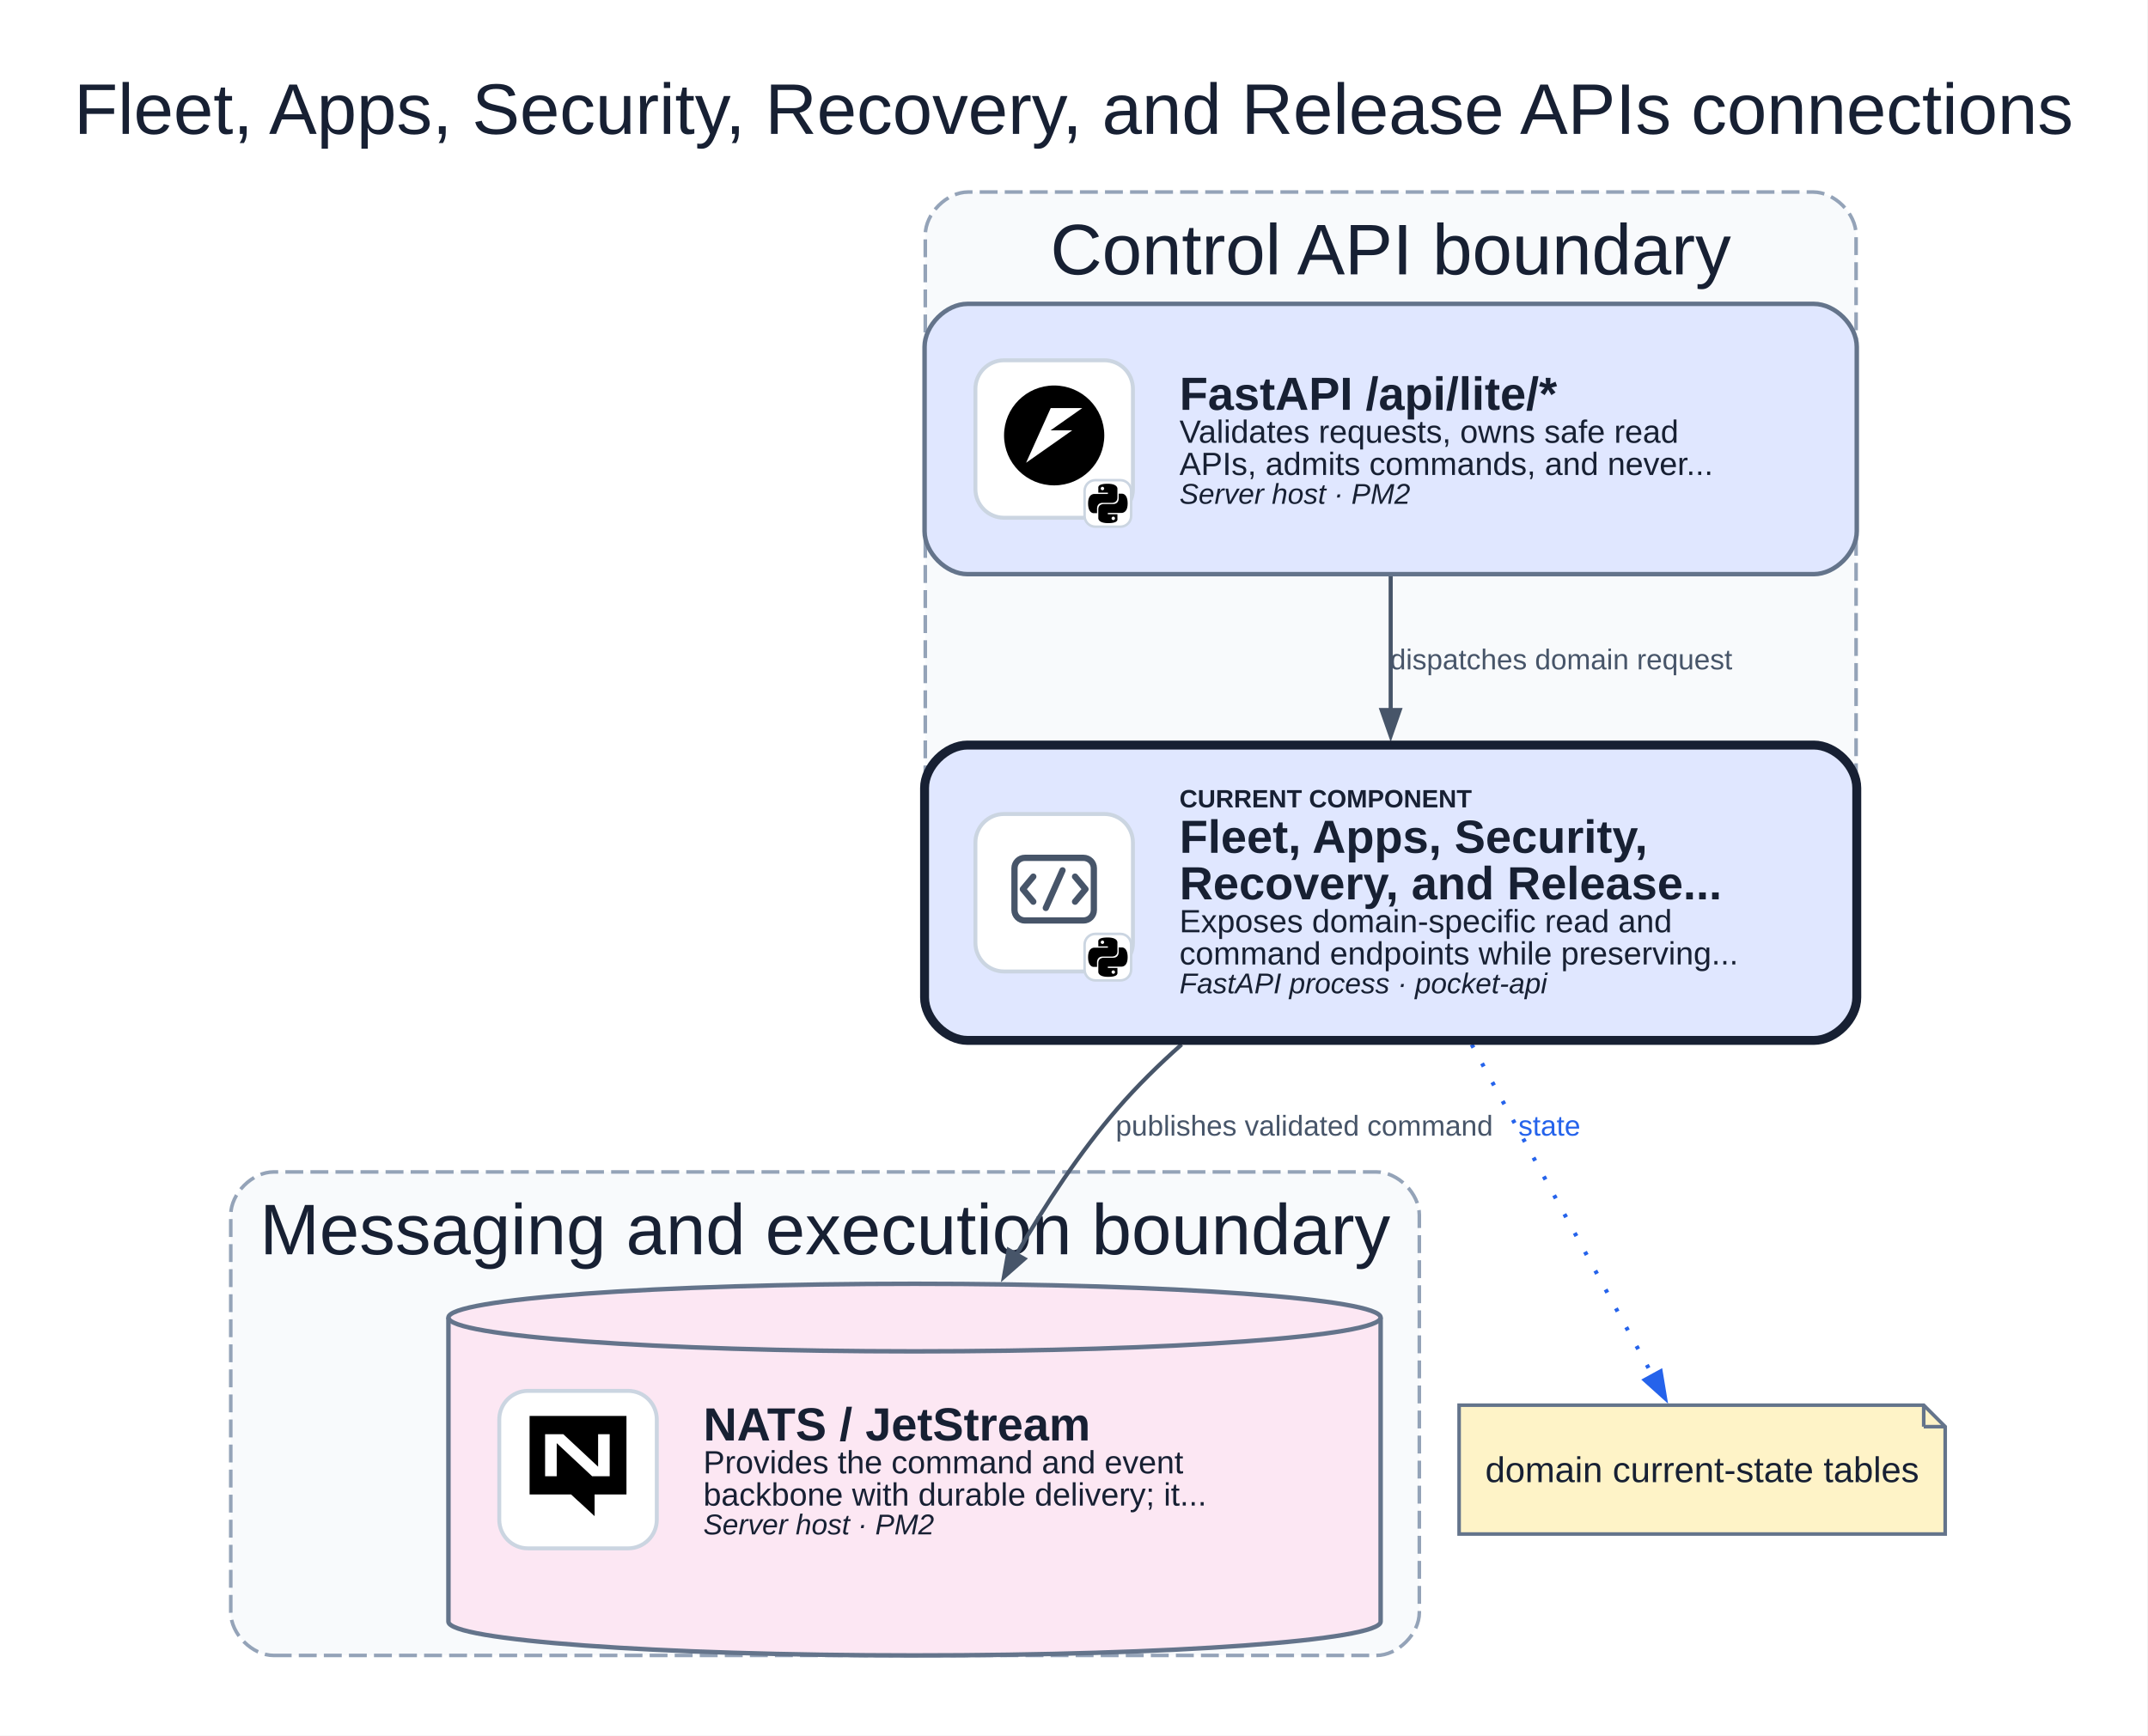
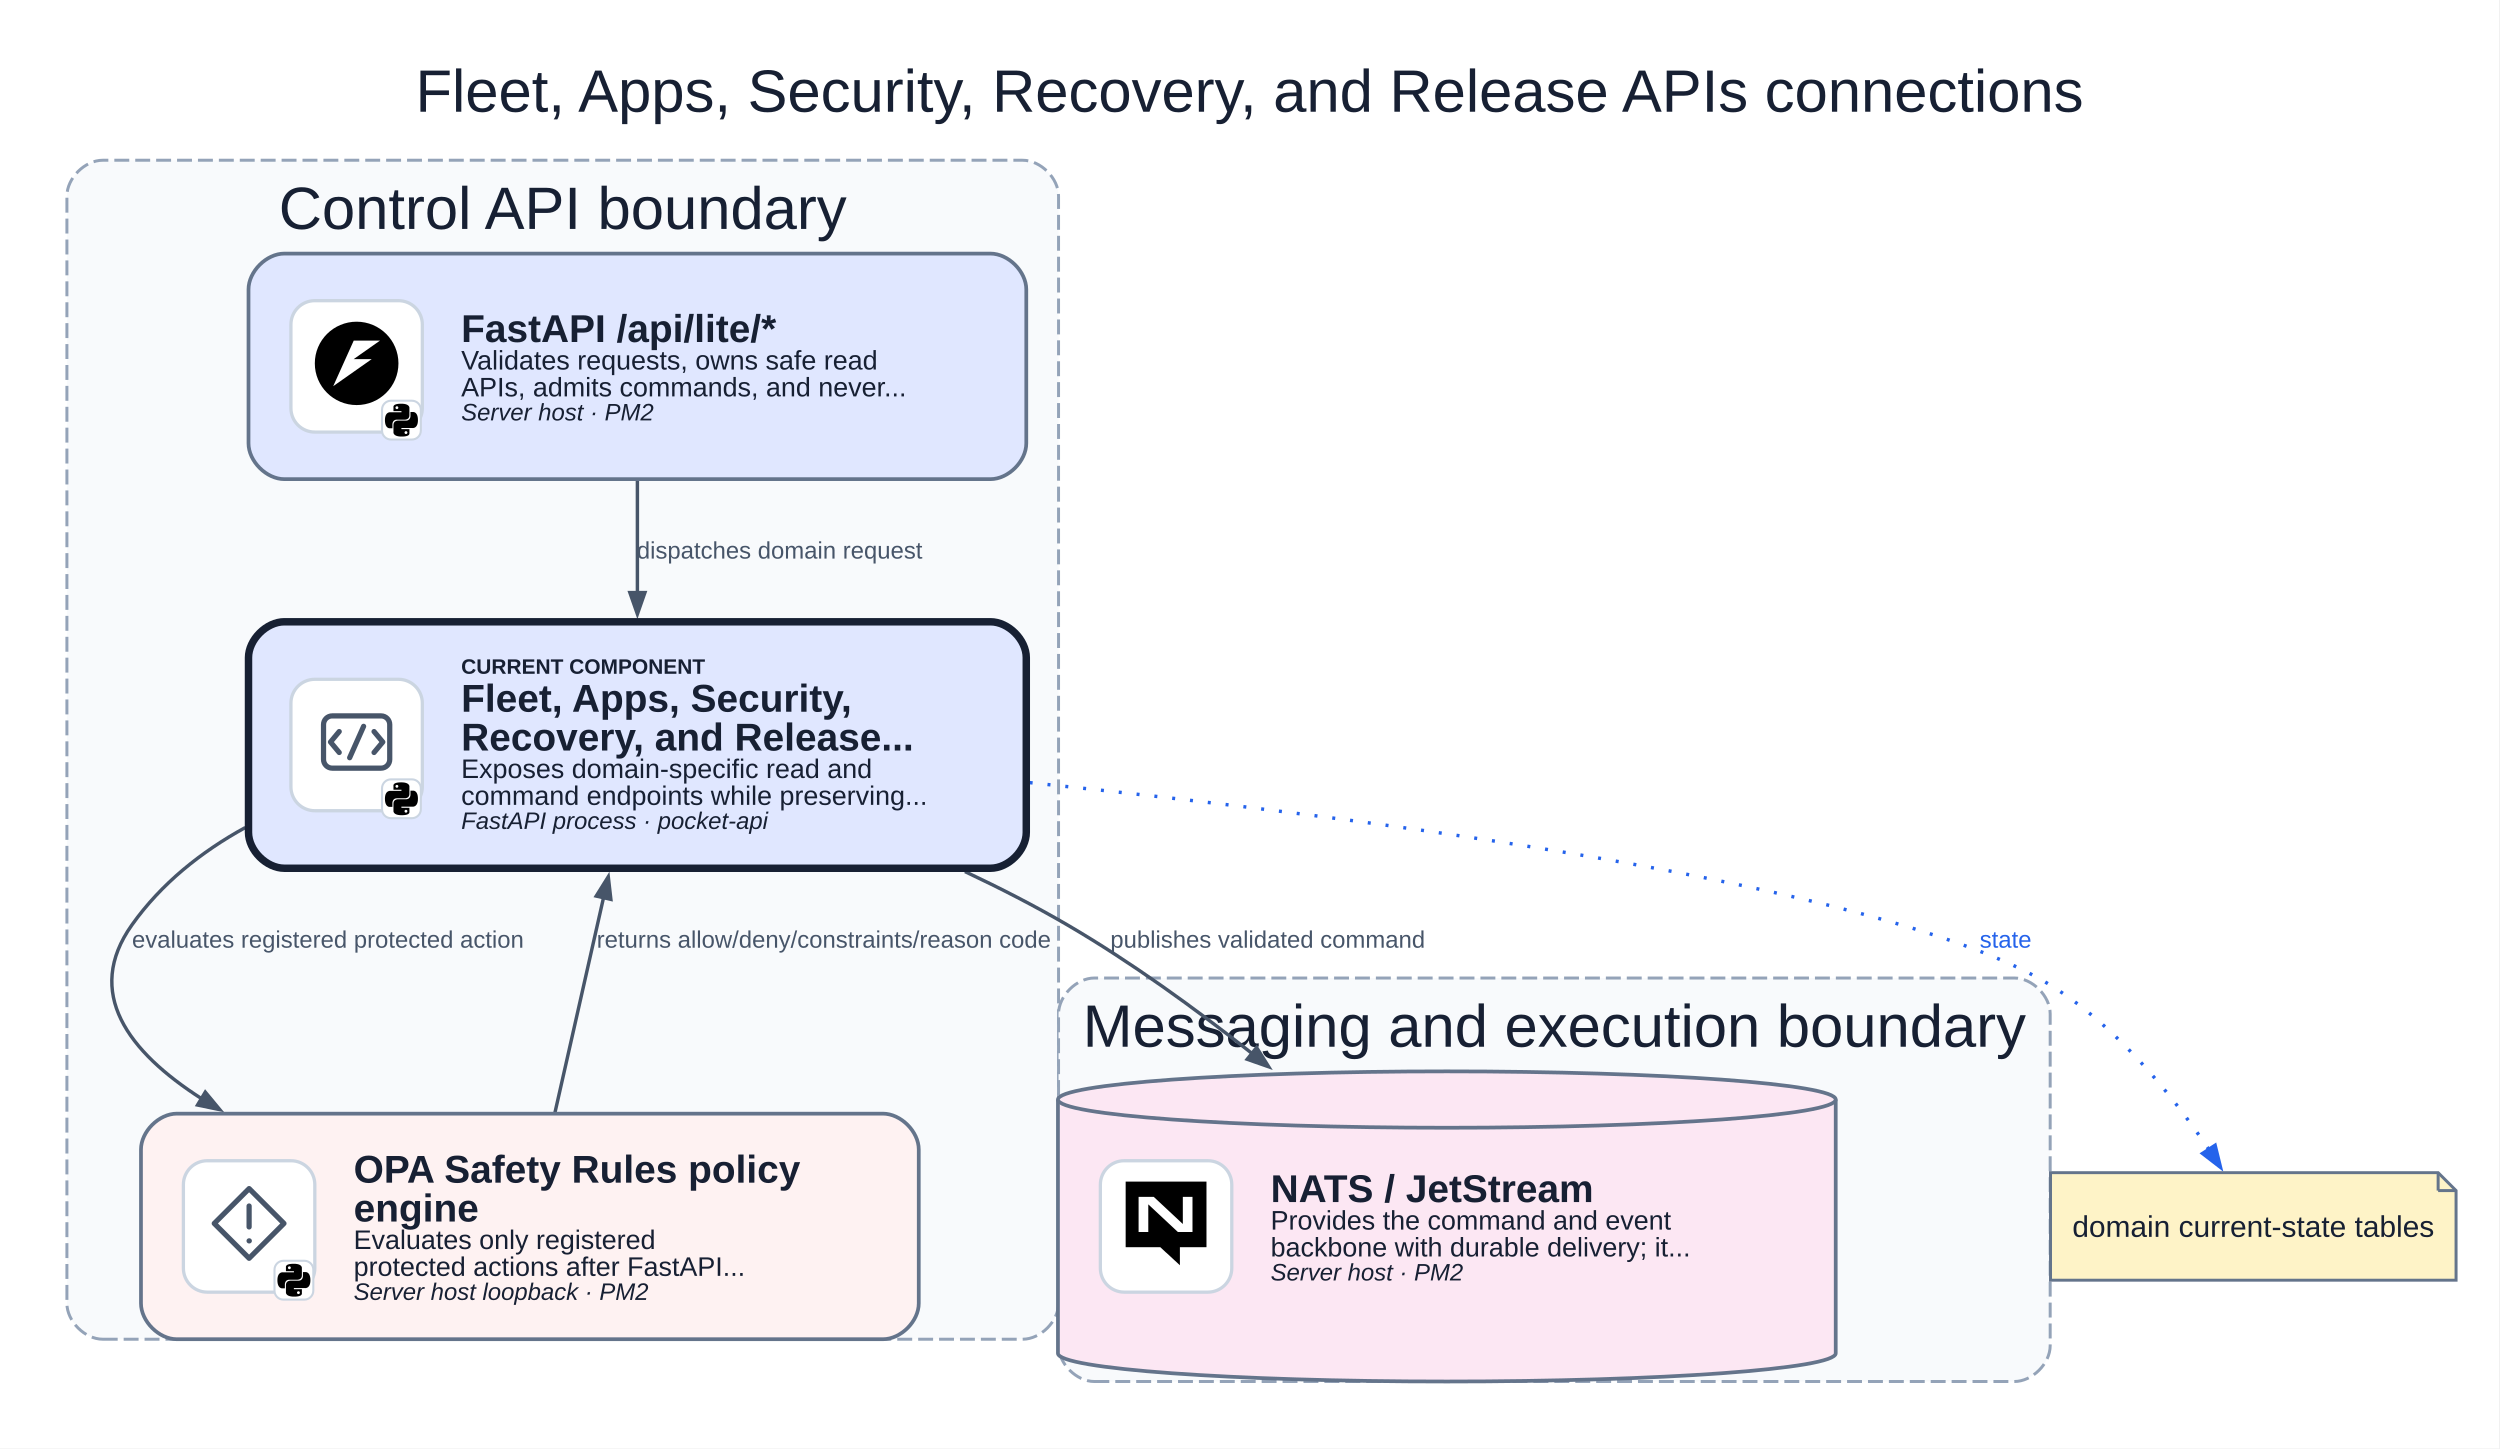
- <svg xmlns="http://www.w3.org/2000/svg" xmlns:xlink="http://www.w3.org/1999/xlink" id="pocketlab-component-api-domain-surfaces-light" role="img" aria-labelledby="pocketlab-component-api-domain-surfaces-light-title pocketlab-component-api-domain-surfaces-light-desc" width="600.00" height="485.00" preserveAspectRatio="xMidYMid meet" focusable="false" viewBox="0.00 0.00 600.00 485.00">
+ <svg xmlns="http://www.w3.org/2000/svg" xmlns:xlink="http://www.w3.org/1999/xlink" id="pocketlab-component-api-domain-surfaces-light" role="img" aria-labelledby="pocketlab-component-api-domain-surfaces-light-title pocketlab-component-api-domain-surfaces-light-desc" width="837.00" height="485.00" preserveAspectRatio="xMidYMid meet" focusable="false" viewBox="0.00 0.00 837.00 485.00">
  <defs class="pl-architecture-icon-symbols">
    <symbol id="pl-icon-brand-fastapi" viewBox="0 0 24 24" overflow="visible">
      <path d="M12 .039C5.373.038 0 5.393 0 11.999c-.001 6.607 5.372 11.963 12 11.963 6.628 0 12.001-5.356 12-11.963-0-6.606-5.373-11.96-12-11.96m-.829 5.415h7.55l-7.58 5.328h5.183L5.279 18.544q2.947-6.544 5.892-13.09" />
    </symbol>
    <symbol id="pl-icon-brand-nats" viewBox="0 0 24 24" overflow="visible">
      <path d="M12.004 0H.404v18.807h9.938l1.714 1.602v-.026L15.966 24v-5.193h7.63V0H12.003zm7.578 14.45H15.38L6.898 6.519v7.93H4.116V4.376h4.349l8.344 7.784V4.375h2.773V14.45z" />
    </symbol>
    <symbol id="pl-icon-brand-python" viewBox="0 0 24 24" overflow="visible">
      <path d="M14.25.18l.9.2.73.26.59.3.45.32.34.34.25.34.16.33.1.3.04.26.02.2-.01.13V8.5l-.05.63-.13.55-.21.46-.26.38-.3.31-.33.25-.35.19-.35.14-.33.1-.3.07-.26.04-.21.02H8.77l-.69.05-.59.14-.5.22-.41.27-.33.32-.27.35-.2.36-.15.37-.1.35-.07.32-.04.27-.02.21v3.06H3.17l-.21-.03-.28-.07-.32-.12-.35-.18-.36-.26-.36-.36-.35-.46-.32-.59-.28-.73-.21-.88-.14-1.05-.05-1.23.06-1.22.16-1.04.24-.87.32-.71.36-.57.4-.44.42-.33.42-.24.4-.16.36-.1.32-.05.24-.01h.16l.06.01h8.16v-.83H6.18l-.01-2.75-.02-.37.05-.34.11-.31.17-.28.25-.26.31-.23.38-.2.44-.18.51-.15.58-.12.64-.1.71-.06.77-.04.84-.02 1.27.05zm-6.3 1.98l-.23.33-.08.41.08.41.23.34.33.22.41.09.41-.09.33-.22.23-.34.08-.41-.08-.41-.23-.33-.33-.22-.41-.09-.41.09zm13.09 3.95l.28.06.32.12.35.18.36.27.36.35.35.47.32.59.28.73.21.88.14 1.04.05 1.23-.06 1.23-.16 1.04-.24.86-.32.71-.36.57-.4.45-.42.33-.42.24-.4.16-.36.09-.32.05-.24.02-.16-.01h-8.22v.82h5.84l.01 2.76.02.36-.05.34-.11.31-.17.29-.25.25-.31.24-.38.2-.44.17-.51.15-.58.13-.64.09-.71.07-.77.04-.84.01-1.27-.04-1.07-.14-.9-.2-.73-.25-.59-.3-.45-.33-.34-.34-.25-.34-.16-.33-.1-.3-.04-.25-.02-.2.01-.13v-5.34l.05-.64.13-.54.21-.46.26-.38.3-.32.33-.24.35-.2.35-.14.33-.1.3-.06.26-.04.21-.02.13-.01h5.84l.69-.05.59-.14.5-.21.41-.28.33-.32.27-.35.2-.36.15-.36.1-.35.07-.32.04-.28.02-.21V6.07h2.09l.14.01zm-6.47 14.25l-.23.33-.08.41.08.41.23.33.33.23.41.08.41-.08.33-.23.23-.33.08-.41-.08-.41-.23-.33-.33-.23-.41-.08-.41.08z" />
    </symbol>
    <symbol id="pl-icon-semantic-api-surface" viewBox="0 0 48 48" overflow="visible">
      <g fill="none" stroke="#475569" stroke-width="3" stroke-linecap="round" stroke-linejoin="round">
        <rect x="5" y="9" width="38" height="30" rx="5" />
        <path d="M14 18l-5 6 5 6M34 18l5 6-5 6M28 15l-8 18" />
      </g>
    </symbol>
+     <symbol id="pl-icon-semantic-decision" viewBox="0 0 48 48" overflow="visible">
+       <g fill="none" stroke="#475569" stroke-width="3" stroke-linecap="round" stroke-linejoin="round">
+         <path d="M24 4l20 20-20 20L4 24z" />
+         <path d="M24 14v12M24 34h.1" />
+       </g>
+     </symbol>
  </defs>
  <g id="graph0" class="graph" transform="scale(1 1) rotate(0) translate(14.4 470.53)">
-     <polygon fill="#ffffff" stroke="none" points="-14.4,14.4 -14.4,-470.53 585.4,-470.53 585.4,14.4 -14.4,14.4" />
-     <text xml:space="preserve" text-anchor="middle" x="285.5" y="-433.13" font-family="Arial" font-size="20.00" fill="#172033">Fleet, Apps, Security, Recovery, and Release APIs connections</text>
+     <polygon fill="#ffffff" stroke="none" points="-14.4,14.4 -14.4,-470.53 822.29,-470.53 822.29,14.4 -14.4,14.4" />
+     <text xml:space="preserve" text-anchor="middle" x="403.94" y="-433.13" font-family="Arial" font-size="20.00" fill="#172033">Fleet, Apps, Security, Recovery, and Release APIs connections</text>
    <g id="clust1" class="cluster">
-       <path fill="#f8fafc" stroke="#94a3b8" stroke-dasharray="5,2" d="M256.06,-179.84C256.06,-179.84 492.05,-179.84 492.05,-179.84 498.06,-179.84 504.06,-185.84 504.06,-191.84 504.06,-191.84 504.06,-404.88 504.06,-404.88 504.06,-410.88 498.06,-416.88 492.06,-416.88 492.06,-416.88 256.06,-416.88 256.06,-416.88 250.06,-416.88 244.06,-410.88 244.06,-404.88 244.06,-404.88 244.06,-191.84 244.06,-191.84 244.06,-185.84 250.06,-179.84 256.06,-179.84" />
-       <text xml:space="preserve" text-anchor="middle" x="374.06" y="-393.88" font-family="Arial" font-size="20.00" fill="#172033">Control API boundary</text>
+       <path fill="#f8fafc" stroke="#94a3b8" stroke-dasharray="5,2" d="M20,-22.16C20,-22.16 328,-22.16 328,-22.16 334,-22.16 340,-28.16 340,-34.16 340,-34.16 340,-404.88 340,-404.88 340,-410.88 334,-416.88 328,-416.88 328,-416.88 20,-416.88 20,-416.88 14,-416.88 8,-410.88 8,-404.88 8,-404.88 8,-34.16 8,-34.16 8,-28.16 14,-22.16 20,-22.16" />
+       <text xml:space="preserve" text-anchor="middle" x="174" y="-393.88" font-family="Arial" font-size="20.00" fill="#172033">Control API boundary</text>
    </g>
    <g id="clust2" class="cluster">
-       <path fill="#f8fafc" stroke="#94a3b8" stroke-dasharray="5,2" d="M62.06,-8C62.06,-8 370.06,-8 370.06,-8 376.06,-8 382.06,-14 382.06,-20 382.06,-20 382.06,-131.09 382.06,-131.09 382.06,-137.09 376.06,-143.09 370.06,-143.09 370.06,-143.09 62.06,-143.09 62.06,-143.09 56.06,-143.09 50.06,-137.09 50.06,-131.09 50.06,-131.09 50.06,-20 50.06,-20 50.06,-14 56.06,-8 62.06,-8" />
-       <text xml:space="preserve" text-anchor="middle" x="216.06" y="-120.09" font-family="Arial" font-size="20.00" fill="#172033">Messaging and execution boundary</text>
+       <path fill="#f8fafc" stroke="#94a3b8" stroke-dasharray="5,2" d="M352,-8C352,-8 660,-8 660,-8 666,-8 672,-14 672,-20 672,-20 672,-131.09 672,-131.09 672,-137.09 666,-143.09 660,-143.09 660,-143.09 352,-143.09 352,-143.09 346,-143.09 340,-137.09 340,-131.09 340,-131.09 340,-20 340,-20 340,-14 346,-8 352,-8" />
+       <text xml:space="preserve" text-anchor="middle" x="506" y="-120.09" font-family="Arial" font-size="20.00" fill="#172033">Messaging and execution boundary</text>
+     </g>
+     <g id="edge3" class="edge">
+       <g id="a_edge3">
+         <a xlink:title="evaluates registered protected action (Loopback HTTP JSON)">
+           <path fill="none" stroke="#475569" stroke-width="1.15" d="M67.74,-193.48C52.88,-185.31 39.57,-174.68 29.75,-160.84 13.69,-138.19 28.42,-118.48 53.11,-102.68" />
+           <polygon fill="#475569" stroke="#475569" stroke-width="1.15" points="54.33,-104.89 59.2,-99.02 51.73,-100.57 54.33,-104.89" />
+         </a>
+       </g>
+       <text xml:space="preserve" text-anchor="middle" x="95.38" y="-153.24" font-family="Arial" font-size="8.00" fill="#475569">evaluates registered protected action</text>
    </g>
    <g id="edge2" class="edge">
      <g id="a_edge2">
        <a xlink:title="publishes validated command (NATS)">
-           <path fill="none" stroke="#475569" stroke-width="1.15" d="M315.66,-178.71C309.29,-173.06 303.18,-167.05 297.81,-160.84 287.23,-148.62 277.67,-134.13 269.53,-120.03" />
-           <polygon fill="#475569" stroke="#475569" stroke-width="1.15" points="271.74,-118.81 266.02,-113.77 267.35,-121.28 271.74,-118.81" />
+           <path fill="none" stroke="#475569" stroke-width="1.15" d="M308.66,-178.73C320.48,-173.17 332.14,-167.18 343,-160.84 364.15,-148.49 385.63,-132.95 404.78,-117.83" />
+           <polygon fill="#475569" stroke="#475569" stroke-width="1.15" points="406.31,-119.83 410.36,-113.37 403.16,-115.89 406.31,-119.83" />
        </a>
      </g>
-       <text xml:space="preserve" text-anchor="middle" x="349.93" y="-153.24" font-family="Arial" font-size="8.00" fill="#475569">publishes validated command</text>
+       <text xml:space="preserve" text-anchor="middle" x="410.03" y="-153.24" font-family="Arial" font-size="8.00" fill="#475569">publishes validated command</text>
    </g>
-     <g id="edge3" class="edge">
-       <path fill="none" stroke="#2563eb" stroke-width="1.15" stroke-dasharray="1,5" d="M396.69,-178.69C412.77,-149.27 433.84,-110.72 447.41,-85.88" />
-       <polygon fill="#2563eb" stroke="#2563eb" stroke-width="1.15" points="449.46,-87.38 450.71,-79.86 445.04,-84.96 449.46,-87.38" />
-       <text xml:space="preserve" text-anchor="middle" x="418.39" y="-153.24" font-family="Arial" font-size="8.00" fill="#2563eb">state</text>
+     <g id="edge5" class="edge">
+       <path fill="none" stroke="#2563eb" stroke-width="1.15" stroke-dasharray="1,5" d="M330.33,-208.51C448.33,-196.31 611.47,-174.49 668,-143.09 692.34,-129.57 712.44,-104.54 725.16,-85.65" />
+       <polygon fill="#2563eb" stroke="#2563eb" stroke-width="1.15" points="727.22,-87.1 729.03,-79.69 722.99,-84.35 727.22,-87.1" />
+       <text xml:space="preserve" text-anchor="middle" x="657.08" y="-153.24" font-family="Arial" font-size="8.00" fill="#2563eb">state</text>
    </g>
    <g id="edge1" class="edge">
      <g id="a_edge1">
        <a xlink:title="dispatches domain request (Python)">
-           <path fill="none" stroke="#475569" stroke-width="1.15" d="M374.06,-309.77C374.06,-297.87 374.06,-284.48 374.06,-271.82" />
-           <polygon fill="#475569" stroke="#475569" stroke-width="1.15" points="376.58,-272.14 374.06,-264.94 371.54,-272.14 376.58,-272.14" />
+           <path fill="none" stroke="#475569" stroke-width="1.15" d="M199,-309.77C199,-297.87 199,-284.48 199,-271.82" />
+           <polygon fill="#475569" stroke="#475569" stroke-width="1.15" points="201.52,-272.14 199,-264.94 196.48,-272.14 201.52,-272.14" />
        </a>
      </g>
-       <text xml:space="preserve" text-anchor="middle" x="421.68" y="-283.51" font-family="Arial" font-size="8.00" fill="#475569">dispatches domain request</text>
+       <text xml:space="preserve" text-anchor="middle" x="246.62" y="-283.51" font-family="Arial" font-size="8.00" fill="#475569">dispatches domain request</text>
+     </g>
+     <g id="edge4" class="edge">
+       <g id="a_edge4">
+         <a xlink:title="returns allow/deny/constraints/reason code (Loopback HTTP JSON)">
+           <path fill="none" stroke="#475569" stroke-width="1.15" d="M171.4,-98.04C176.24,-119.46 182.4,-146.68 187.66,-169.98" />
+           <polygon fill="#475569" stroke="#475569" stroke-width="1.15" points="185.21,-170.53 189.25,-177 190.12,-169.42 185.21,-170.53" />
+         </a>
+       </g>
+       <text xml:space="preserve" text-anchor="middle" x="261.41" y="-153.24" font-family="Arial" font-size="8.00" fill="#475569">returns allow/deny/constraints/reason code</text>
    </g>
    <g id="node1" class="node">
      <g id="a_node1">
        <a xlink:href="../../../../generated/production/architecture/components/api-domain-surfaces/" xlink:title="Fleet, Apps, Security, Recovery, and Release APIs. Exposes domain-specific read and command endpoints while preserving backend-owned lifecycle execution." target="_top">
-           <path fill="#e0e7ff" stroke="#172033" stroke-width="2.5" d="M492.25,-262.36C492.25,-262.36 255.86,-262.36 255.86,-262.36 249.86,-262.36 243.86,-256.36 243.86,-250.36 243.86,-250.36 243.86,-191.84 243.86,-191.84 243.86,-185.84 249.86,-179.84 255.86,-179.84 255.86,-179.84 492.25,-179.84 492.25,-179.84 498.25,-179.84 504.25,-185.84 504.25,-191.84 504.25,-191.84 504.25,-250.36 504.25,-250.36 504.25,-256.36 498.25,-262.36 492.25,-262.36" />
+           <path fill="#e0e7ff" stroke="#172033" stroke-width="2.5" d="M317.2,-262.36C317.2,-262.36 80.8,-262.36 80.8,-262.36 74.8,-262.36 68.8,-256.36 68.8,-250.36 68.8,-250.36 68.8,-191.84 68.8,-191.84 68.8,-185.84 74.8,-179.84 80.8,-179.84 80.8,-179.84 317.2,-179.84 317.2,-179.84 323.2,-179.84 329.2,-185.84 329.2,-191.84 329.2,-191.84 329.2,-250.36 329.2,-250.36 329.2,-256.36 323.2,-262.36 317.2,-262.36" />
          <g id="a_node1_0">
-             <g class="pl-node-icon" data-component="api-domain-surfaces" data-icon-cell="251.06,-256.60,58.00,71.00" data-icon-tile="258.06,-243.10,44.00,44.00" aria-hidden="true">
-               <rect class="pl-node-icon__tile" x="258.06" y="-243.10" width="44.00" height="44.00" rx="8" fill="#ffffff" stroke="#cbd5e1" stroke-width="1.1" />
-               <use class="pl-node-icon__primary" href="#pl-icon-semantic-api-surface" x="266.06" y="-236.10" width="28.00" height="28.00" preserveAspectRatio="xMidYMid meet" aria-hidden="true" />
-               <rect class="pl-node-icon__badge-tile" x="288.56" y="-209.60" width="13.00" height="13.00" rx="3" fill="#ffffff" stroke="#cbd5e1" stroke-width="0.7" />
-               <use class="pl-node-icon__badge" href="#pl-icon-brand-python" x="289.56" y="-208.60" width="11.00" height="11.00" preserveAspectRatio="xMidYMid meet" aria-hidden="true" />
+             <g class="pl-node-icon" data-component="api-domain-surfaces" data-icon-cell="76.00,-256.60,58.00,71.00" data-icon-tile="83.00,-243.10,44.00,44.00" aria-hidden="true">
+               <rect class="pl-node-icon__tile" x="83.00" y="-243.10" width="44.00" height="44.00" rx="8" fill="#ffffff" stroke="#cbd5e1" stroke-width="1.1" />
+               <use class="pl-node-icon__primary" href="#pl-icon-semantic-api-surface" x="91.00" y="-236.10" width="28.00" height="28.00" preserveAspectRatio="xMidYMid meet" aria-hidden="true" />
+               <rect class="pl-node-icon__badge-tile" x="113.50" y="-209.60" width="13.00" height="13.00" rx="3" fill="#ffffff" stroke="#cbd5e1" stroke-width="0.7" />
+               <use class="pl-node-icon__badge" href="#pl-icon-brand-python" x="114.50" y="-208.60" width="11.00" height="11.00" preserveAspectRatio="xMidYMid meet" aria-hidden="true" />
            </g>
          </g>
-           <text xml:space="preserve" text-anchor="start" x="315.06" y="-244.95" font-family="Arial" font-weight="bold" font-size="7.00" fill="#172033">CURRENT COMPONENT</text>
-           <text xml:space="preserve" text-anchor="start" x="315.06" y="-232.25" font-family="Arial" font-weight="bold" font-size="13.00" fill="#172033">Fleet, Apps, Security,</text>
-           <text xml:space="preserve" text-anchor="start" x="315.06" y="-219.25" font-family="Arial" font-weight="bold" font-size="13.00" fill="#172033">Recovery, and Release...</text>
-           <text xml:space="preserve" text-anchor="start" x="315.06" y="-210.05" font-family="Arial" font-size="9.00" fill="#172033">Exposes domain-specific read and</text>
-           <text xml:space="preserve" text-anchor="start" x="315.06" y="-201.05" font-family="Arial" font-size="9.00" fill="#172033">command endpoints while preserving...</text>
-           <text xml:space="preserve" text-anchor="start" x="315.06" y="-193" font-family="Arial" font-style="italic" font-size="8.00" fill="#172033">FastAPI process · pocket-api</text>
+           <text xml:space="preserve" text-anchor="start" x="140" y="-244.95" font-family="Arial" font-weight="bold" font-size="7.00" fill="#172033">CURRENT COMPONENT</text>
+           <text xml:space="preserve" text-anchor="start" x="140" y="-232.25" font-family="Arial" font-weight="bold" font-size="13.00" fill="#172033">Fleet, Apps, Security,</text>
+           <text xml:space="preserve" text-anchor="start" x="140" y="-219.25" font-family="Arial" font-weight="bold" font-size="13.00" fill="#172033">Recovery, and Release...</text>
+           <text xml:space="preserve" text-anchor="start" x="140" y="-210.05" font-family="Arial" font-size="9.00" fill="#172033">Exposes domain-specific read and</text>
+           <text xml:space="preserve" text-anchor="start" x="140" y="-201.05" font-family="Arial" font-size="9.00" fill="#172033">command endpoints while preserving...</text>
+           <text xml:space="preserve" text-anchor="start" x="140" y="-193" font-family="Arial" font-style="italic" font-size="8.00" fill="#172033">FastAPI process · pocket-api</text>
        </a>
      </g>
    </g>
    <g id="node2" class="node">
      <g id="a_node2">
        <a xlink:href="../../../../generated/production/architecture/components/lite-api/" xlink:title="FastAPI /api/lite/*. Validates requests, owns safe read APIs, admits commands, and never delegates browser execution directly to NATS or shell." target="_top">
-           <path fill="#e0e7ff" stroke="#64748b" stroke-width="1.25" d="M492.25,-385.63C492.25,-385.63 255.86,-385.63 255.86,-385.63 249.86,-385.63 243.86,-379.63 243.86,-373.63 243.86,-373.63 243.86,-322.11 243.86,-322.11 243.86,-316.11 249.86,-310.11 255.86,-310.11 255.86,-310.11 492.25,-310.11 492.25,-310.11 498.25,-310.11 504.25,-316.11 504.25,-322.11 504.25,-322.11 504.25,-373.63 504.25,-373.63 504.25,-379.63 498.25,-385.63 492.25,-385.63" />
+           <path fill="#e0e7ff" stroke="#64748b" stroke-width="1.25" d="M317.2,-385.63C317.2,-385.63 80.8,-385.63 80.8,-385.63 74.8,-385.63 68.8,-379.63 68.8,-373.63 68.8,-373.63 68.8,-322.11 68.8,-322.11 68.8,-316.11 74.8,-310.11 80.8,-310.11 80.8,-310.11 317.2,-310.11 317.2,-310.11 323.2,-310.11 329.2,-316.11 329.2,-322.11 329.2,-322.11 329.2,-373.63 329.2,-373.63 329.2,-379.63 323.2,-385.63 317.2,-385.63" />
          <g id="a_node2_1">
-             <g class="pl-node-icon" data-component="lite-api" data-icon-cell="251.06,-379.87,58.00,64.00" data-icon-tile="258.06,-369.87,44.00,44.00" aria-hidden="true">
-               <rect class="pl-node-icon__tile" x="258.06" y="-369.87" width="44.00" height="44.00" rx="8" fill="#ffffff" stroke="#cbd5e1" stroke-width="1.1" />
-               <use class="pl-node-icon__primary" href="#pl-icon-brand-fastapi" x="266.06" y="-362.87" width="28.00" height="28.00" preserveAspectRatio="xMidYMid meet" aria-hidden="true" />
-               <rect class="pl-node-icon__badge-tile" x="288.56" y="-336.37" width="13.00" height="13.00" rx="3" fill="#ffffff" stroke="#cbd5e1" stroke-width="0.7" />
-               <use class="pl-node-icon__badge" href="#pl-icon-brand-python" x="289.56" y="-335.37" width="11.00" height="11.00" preserveAspectRatio="xMidYMid meet" aria-hidden="true" />
+             <g class="pl-node-icon" data-component="lite-api" data-icon-cell="76.00,-379.87,58.00,64.00" data-icon-tile="83.00,-369.87,44.00,44.00" aria-hidden="true">
+               <rect class="pl-node-icon__tile" x="83.00" y="-369.87" width="44.00" height="44.00" rx="8" fill="#ffffff" stroke="#cbd5e1" stroke-width="1.1" />
+               <use class="pl-node-icon__primary" href="#pl-icon-brand-fastapi" x="91.00" y="-362.87" width="28.00" height="28.00" preserveAspectRatio="xMidYMid meet" aria-hidden="true" />
+               <rect class="pl-node-icon__badge-tile" x="113.50" y="-336.37" width="13.00" height="13.00" rx="3" fill="#ffffff" stroke="#cbd5e1" stroke-width="0.7" />
+               <use class="pl-node-icon__badge" href="#pl-icon-brand-python" x="114.50" y="-335.37" width="11.00" height="11.00" preserveAspectRatio="xMidYMid meet" aria-hidden="true" />
            </g>
          </g>
-           <text xml:space="preserve" text-anchor="start" x="315.06" y="-356.02" font-family="Arial" font-weight="bold" font-size="13.00" fill="#172033">FastAPI /api/lite/*</text>
-           <text xml:space="preserve" text-anchor="start" x="315.06" y="-346.82" font-family="Arial" font-size="9.00" fill="#172033">Validates requests, owns safe read</text>
-           <text xml:space="preserve" text-anchor="start" x="315.06" y="-337.82" font-family="Arial" font-size="9.00" fill="#172033">APIs, admits commands, and never...</text>
-           <text xml:space="preserve" text-anchor="start" x="315.06" y="-329.77" font-family="Arial" font-style="italic" font-size="8.00" fill="#172033">Server host · PM2</text>
+           <text xml:space="preserve" text-anchor="start" x="140" y="-356.02" font-family="Arial" font-weight="bold" font-size="13.00" fill="#172033">FastAPI /api/lite/*</text>
+           <text xml:space="preserve" text-anchor="start" x="140" y="-346.82" font-family="Arial" font-size="9.00" fill="#172033">Validates requests, owns safe read</text>
+           <text xml:space="preserve" text-anchor="start" x="140" y="-337.82" font-family="Arial" font-size="9.00" fill="#172033">APIs, admits commands, and never...</text>
+           <text xml:space="preserve" text-anchor="start" x="140" y="-329.77" font-family="Arial" font-style="italic" font-size="8.00" fill="#172033">Server host · PM2</text>
        </a>
      </g>
    </g>
    <g id="node3" class="node">
      <g id="a_node3">
-         <a xlink:href="../../../../generated/production/architecture/components/nats-jetstream/" xlink:title="NATS / JetStream. Provides the command and event backbone with durable delivery; it is never contacted directly by the frontend." target="_top">
-           <path fill="#fce7f3" stroke="#64748b" stroke-width="1.25" d="M371.25,-102.4C371.25,-107.61 312.9,-111.84 241.06,-111.84 169.21,-111.84 110.86,-107.61 110.86,-102.4 110.86,-102.4 110.86,-17.44 110.86,-17.44 110.86,-12.23 169.21,-8 241.06,-8 312.9,-8 371.25,-12.23 371.25,-17.44 371.25,-17.44 371.25,-102.4 371.25,-102.4" />
-           <path fill="none" stroke="#64748b" stroke-width="1.25" d="M371.25,-102.4C371.25,-97.19 312.9,-92.96 241.06,-92.96 169.21,-92.96 110.86,-97.19 110.86,-102.4" />
+         <a xlink:href="../../../../generated/production/architecture/components/opa-policy-engine/" xlink:title="OPA Safety Rules policy engine. Evaluates only registered protected actions after FastAPI hard invariants and before existing NATS/worker execution; it never owns command execution." target="_top">
+           <path fill="#fef2f2" stroke="#64748b" stroke-width="1.25" d="M281.2,-97.68C281.2,-97.68 44.8,-97.68 44.8,-97.68 38.8,-97.68 32.8,-91.68 32.8,-85.68 32.8,-85.68 32.8,-34.16 32.8,-34.16 32.8,-28.16 38.8,-22.16 44.8,-22.16 44.8,-22.16 281.2,-22.16 281.2,-22.16 287.2,-22.16 293.2,-28.16 293.2,-34.16 293.2,-34.16 293.2,-85.68 293.2,-85.68 293.2,-91.68 287.2,-97.68 281.2,-97.68" />
          <g id="a_node3_2">
-             <g class="pl-node-icon" data-component="nats-jetstream" data-icon-cell="118.06,-91.92,58.00,64.00" data-icon-tile="125.06,-81.92,44.00,44.00" aria-hidden="true">
-               <rect class="pl-node-icon__tile" x="125.06" y="-81.92" width="44.00" height="44.00" rx="8" fill="#ffffff" stroke="#cbd5e1" stroke-width="1.1" />
-               <use class="pl-node-icon__primary" href="#pl-icon-brand-nats" x="133.06" y="-74.92" width="28.00" height="28.00" preserveAspectRatio="xMidYMid meet" aria-hidden="true" />
+             <g class="pl-node-icon" data-component="opa-policy-engine" data-icon-cell="40.00,-91.92,58.00,64.00" data-icon-tile="47.00,-81.92,44.00,44.00" aria-hidden="true">
+               <rect class="pl-node-icon__tile" x="47.00" y="-81.92" width="44.00" height="44.00" rx="8" fill="#ffffff" stroke="#cbd5e1" stroke-width="1.1" />
+               <use class="pl-node-icon__primary" href="#pl-icon-semantic-decision" x="55.00" y="-74.92" width="28.00" height="28.00" preserveAspectRatio="xMidYMid meet" aria-hidden="true" />
+               <rect class="pl-node-icon__badge-tile" x="77.50" y="-48.42" width="13.00" height="13.00" rx="3" fill="#ffffff" stroke="#cbd5e1" stroke-width="0.7" />
+               <use class="pl-node-icon__badge" href="#pl-icon-brand-python" x="78.50" y="-47.42" width="11.00" height="11.00" preserveAspectRatio="xMidYMid meet" aria-hidden="true" />
            </g>
          </g>
-           <text xml:space="preserve" text-anchor="start" x="182.06" y="-68.07" font-family="Arial" font-weight="bold" font-size="13.00" fill="#172033">NATS / JetStream</text>
-           <text xml:space="preserve" text-anchor="start" x="182.06" y="-58.87" font-family="Arial" font-size="9.00" fill="#172033">Provides the command and event</text>
-           <text xml:space="preserve" text-anchor="start" x="182.06" y="-49.87" font-family="Arial" font-size="9.00" fill="#172033">backbone with durable delivery; it...</text>
-           <text xml:space="preserve" text-anchor="start" x="182.06" y="-41.82" font-family="Arial" font-style="italic" font-size="8.00" fill="#172033">Server host · PM2</text>
+           <text xml:space="preserve" text-anchor="start" x="104" y="-74.57" font-family="Arial" font-weight="bold" font-size="13.00" fill="#172033">OPA Safety Rules policy</text>
+           <text xml:space="preserve" text-anchor="start" x="104" y="-61.57" font-family="Arial" font-weight="bold" font-size="13.00" fill="#172033">engine</text>
+           <text xml:space="preserve" text-anchor="start" x="104" y="-52.37" font-family="Arial" font-size="9.00" fill="#172033">Evaluates only registered</text>
+           <text xml:space="preserve" text-anchor="start" x="104" y="-43.37" font-family="Arial" font-size="9.00" fill="#172033">protected actions after FastAPI...</text>
+           <text xml:space="preserve" text-anchor="start" x="104" y="-35.32" font-family="Arial" font-style="italic" font-size="8.00" fill="#172033">Server host loopback · PM2</text>
        </a>
      </g>
    </g>
    <g id="node4" class="node">
      <g id="a_node4">
+         <a xlink:href="../../../../generated/production/architecture/components/nats-jetstream/" xlink:title="NATS / JetStream. Provides the command and event backbone with durable delivery; it is never contacted directly by the frontend." target="_top">
+           <path fill="#fce7f3" stroke="#64748b" stroke-width="1.25" d="M600.2,-102.4C600.2,-107.61 541.84,-111.84 470,-111.84 398.16,-111.84 339.8,-107.61 339.8,-102.4 339.8,-102.4 339.8,-17.44 339.8,-17.44 339.8,-12.23 398.16,-8 470,-8 541.84,-8 600.2,-12.23 600.2,-17.44 600.2,-17.44 600.2,-102.4 600.2,-102.4" />
+           <path fill="none" stroke="#64748b" stroke-width="1.25" d="M600.2,-102.4C600.2,-97.19 541.84,-92.96 470,-92.96 398.16,-92.96 339.8,-97.19 339.8,-102.4" />
+           <g id="a_node4_3">
+             <g class="pl-node-icon" data-component="nats-jetstream" data-icon-cell="347.00,-91.92,58.00,64.00" data-icon-tile="354.00,-81.92,44.00,44.00" aria-hidden="true">
+               <rect class="pl-node-icon__tile" x="354.00" y="-81.92" width="44.00" height="44.00" rx="8" fill="#ffffff" stroke="#cbd5e1" stroke-width="1.1" />
+               <use class="pl-node-icon__primary" href="#pl-icon-brand-nats" x="362.00" y="-74.92" width="28.00" height="28.00" preserveAspectRatio="xMidYMid meet" aria-hidden="true" />
+             </g>
+           </g>
+           <text xml:space="preserve" text-anchor="start" x="411" y="-68.07" font-family="Arial" font-weight="bold" font-size="13.00" fill="#172033">NATS / JetStream</text>
+           <text xml:space="preserve" text-anchor="start" x="411" y="-58.87" font-family="Arial" font-size="9.00" fill="#172033">Provides the command and event</text>
+           <text xml:space="preserve" text-anchor="start" x="411" y="-49.87" font-family="Arial" font-size="9.00" fill="#172033">backbone with durable delivery; it...</text>
+           <text xml:space="preserve" text-anchor="start" x="411" y="-41.82" font-family="Arial" font-style="italic" font-size="8.00" fill="#172033">Server host · PM2</text>
+         </a>
+       </g>
+     </g>
+     <g id="node5" class="node">
+       <g id="a_node5">
        <a xlink:title="Durable-state dependency">
-           <polygon fill="#fef3c7" stroke="#64748b" points="522.95,-77.92 393.17,-77.92 393.17,-41.92 528.95,-41.92 528.95,-71.92 522.95,-77.92" />
-           <polyline fill="none" stroke="#64748b" points="522.95,-77.92 522.95,-71.92" />
-           <polyline fill="none" stroke="#64748b" points="528.95,-71.92 522.95,-71.92" />
-           <text xml:space="preserve" text-anchor="middle" x="461.06" y="-56.42" font-family="Arial" font-size="10.00" fill="#172033">domain current-state tables</text>
+           <polygon fill="#fef3c7" stroke="#64748b" points="801.89,-77.92 672.11,-77.92 672.11,-41.92 807.89,-41.92 807.89,-71.92 801.89,-77.92" />
+           <polyline fill="none" stroke="#64748b" points="801.89,-77.92 801.89,-71.92" />
+           <polyline fill="none" stroke="#64748b" points="807.89,-71.92 801.89,-71.92" />
+           <text xml:space="preserve" text-anchor="middle" x="740" y="-56.42" font-family="Arial" font-size="10.00" fill="#172033">domain current-state tables</text>
        </a>
      </g>
    </g>
  </g>
</svg>
